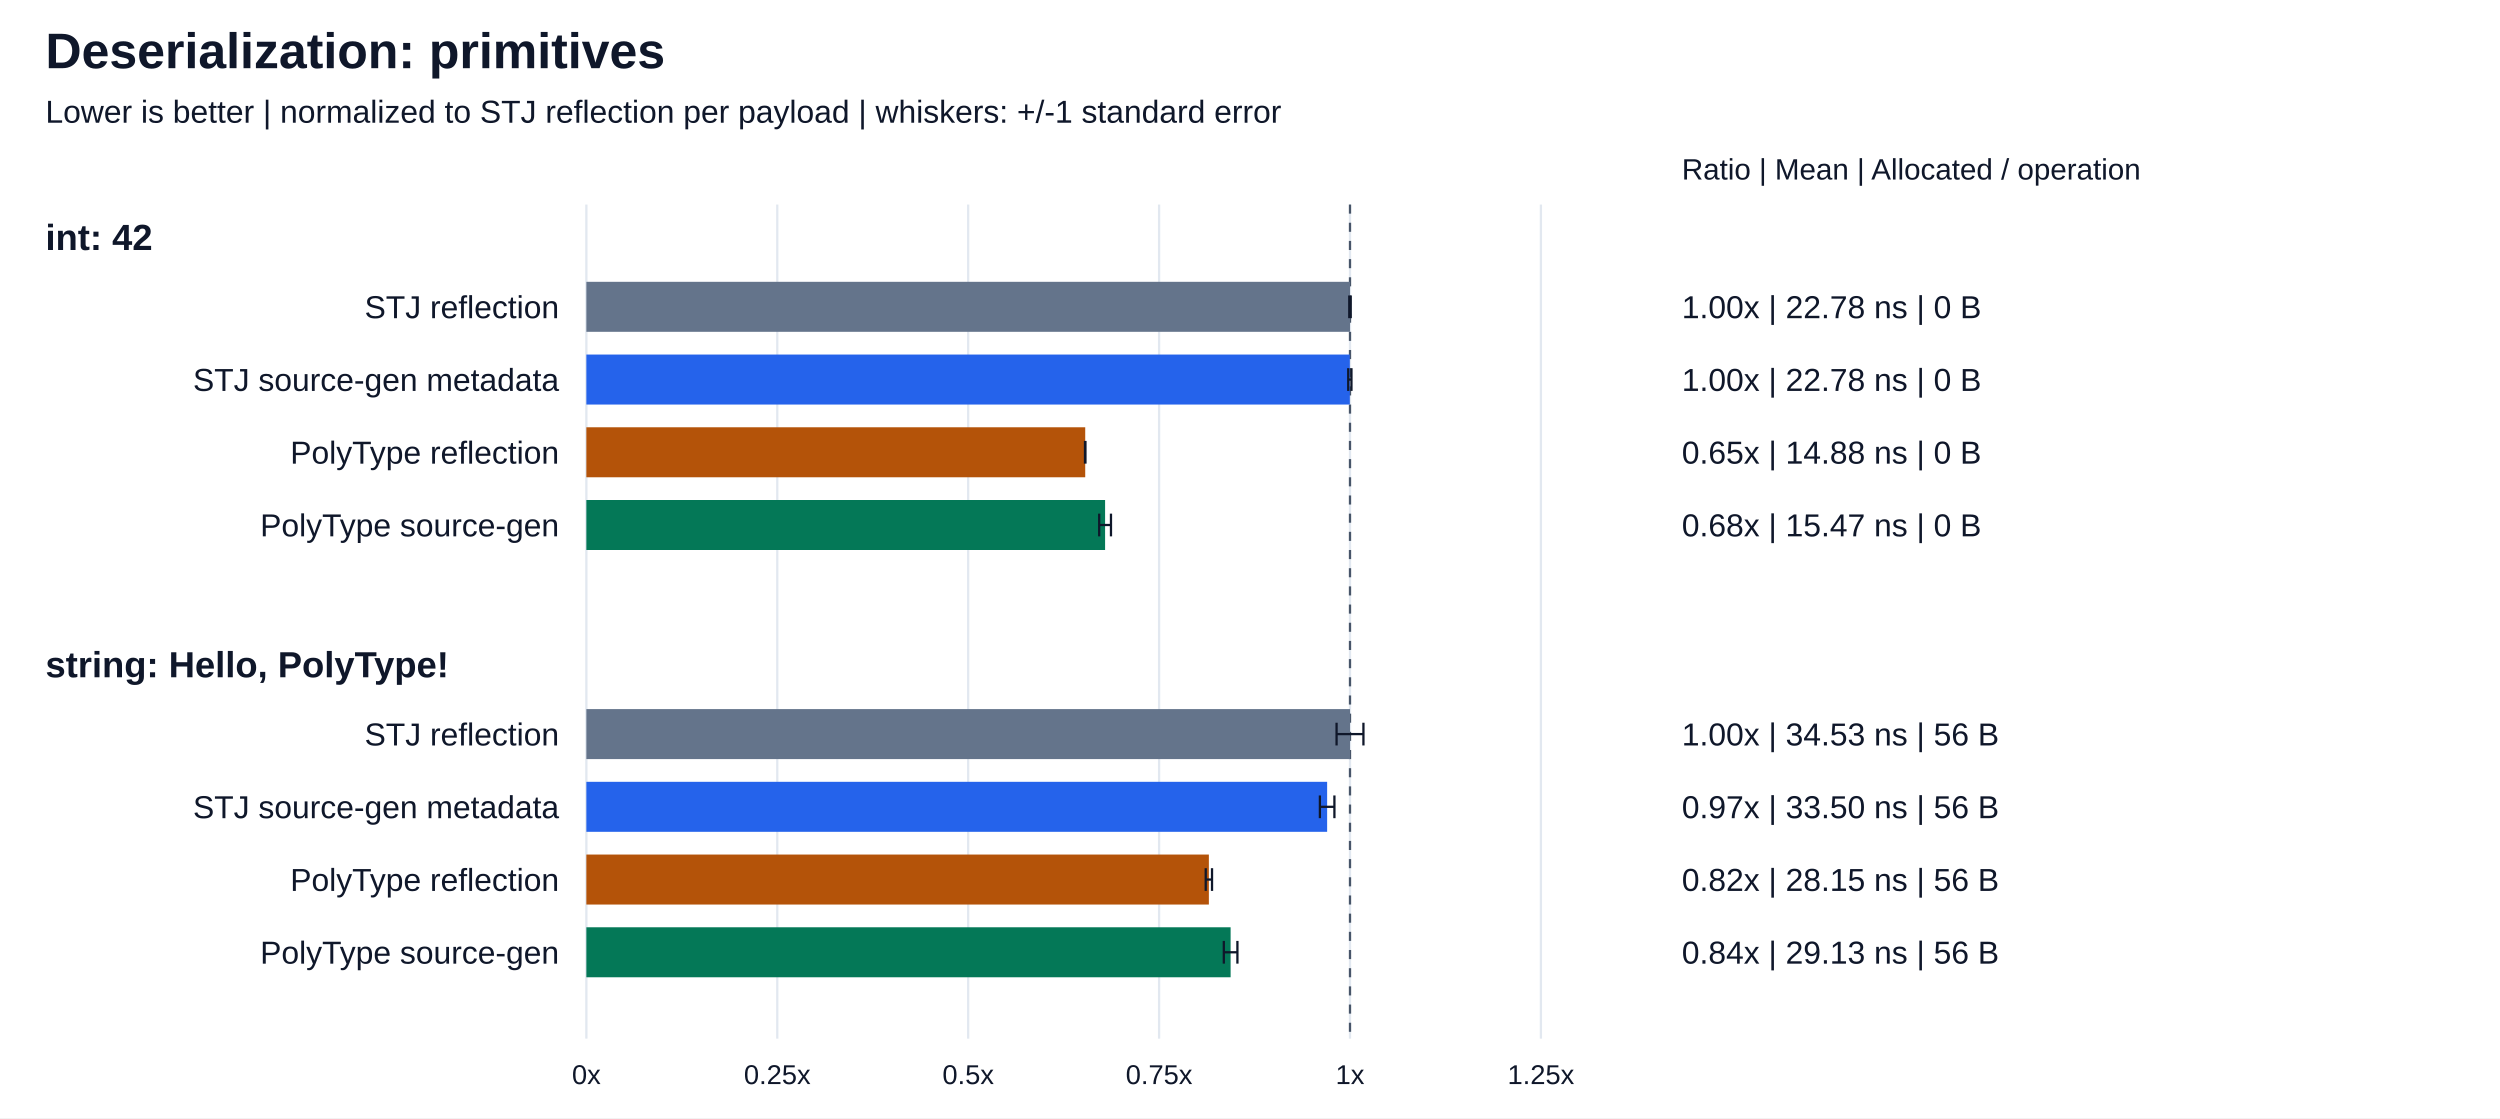
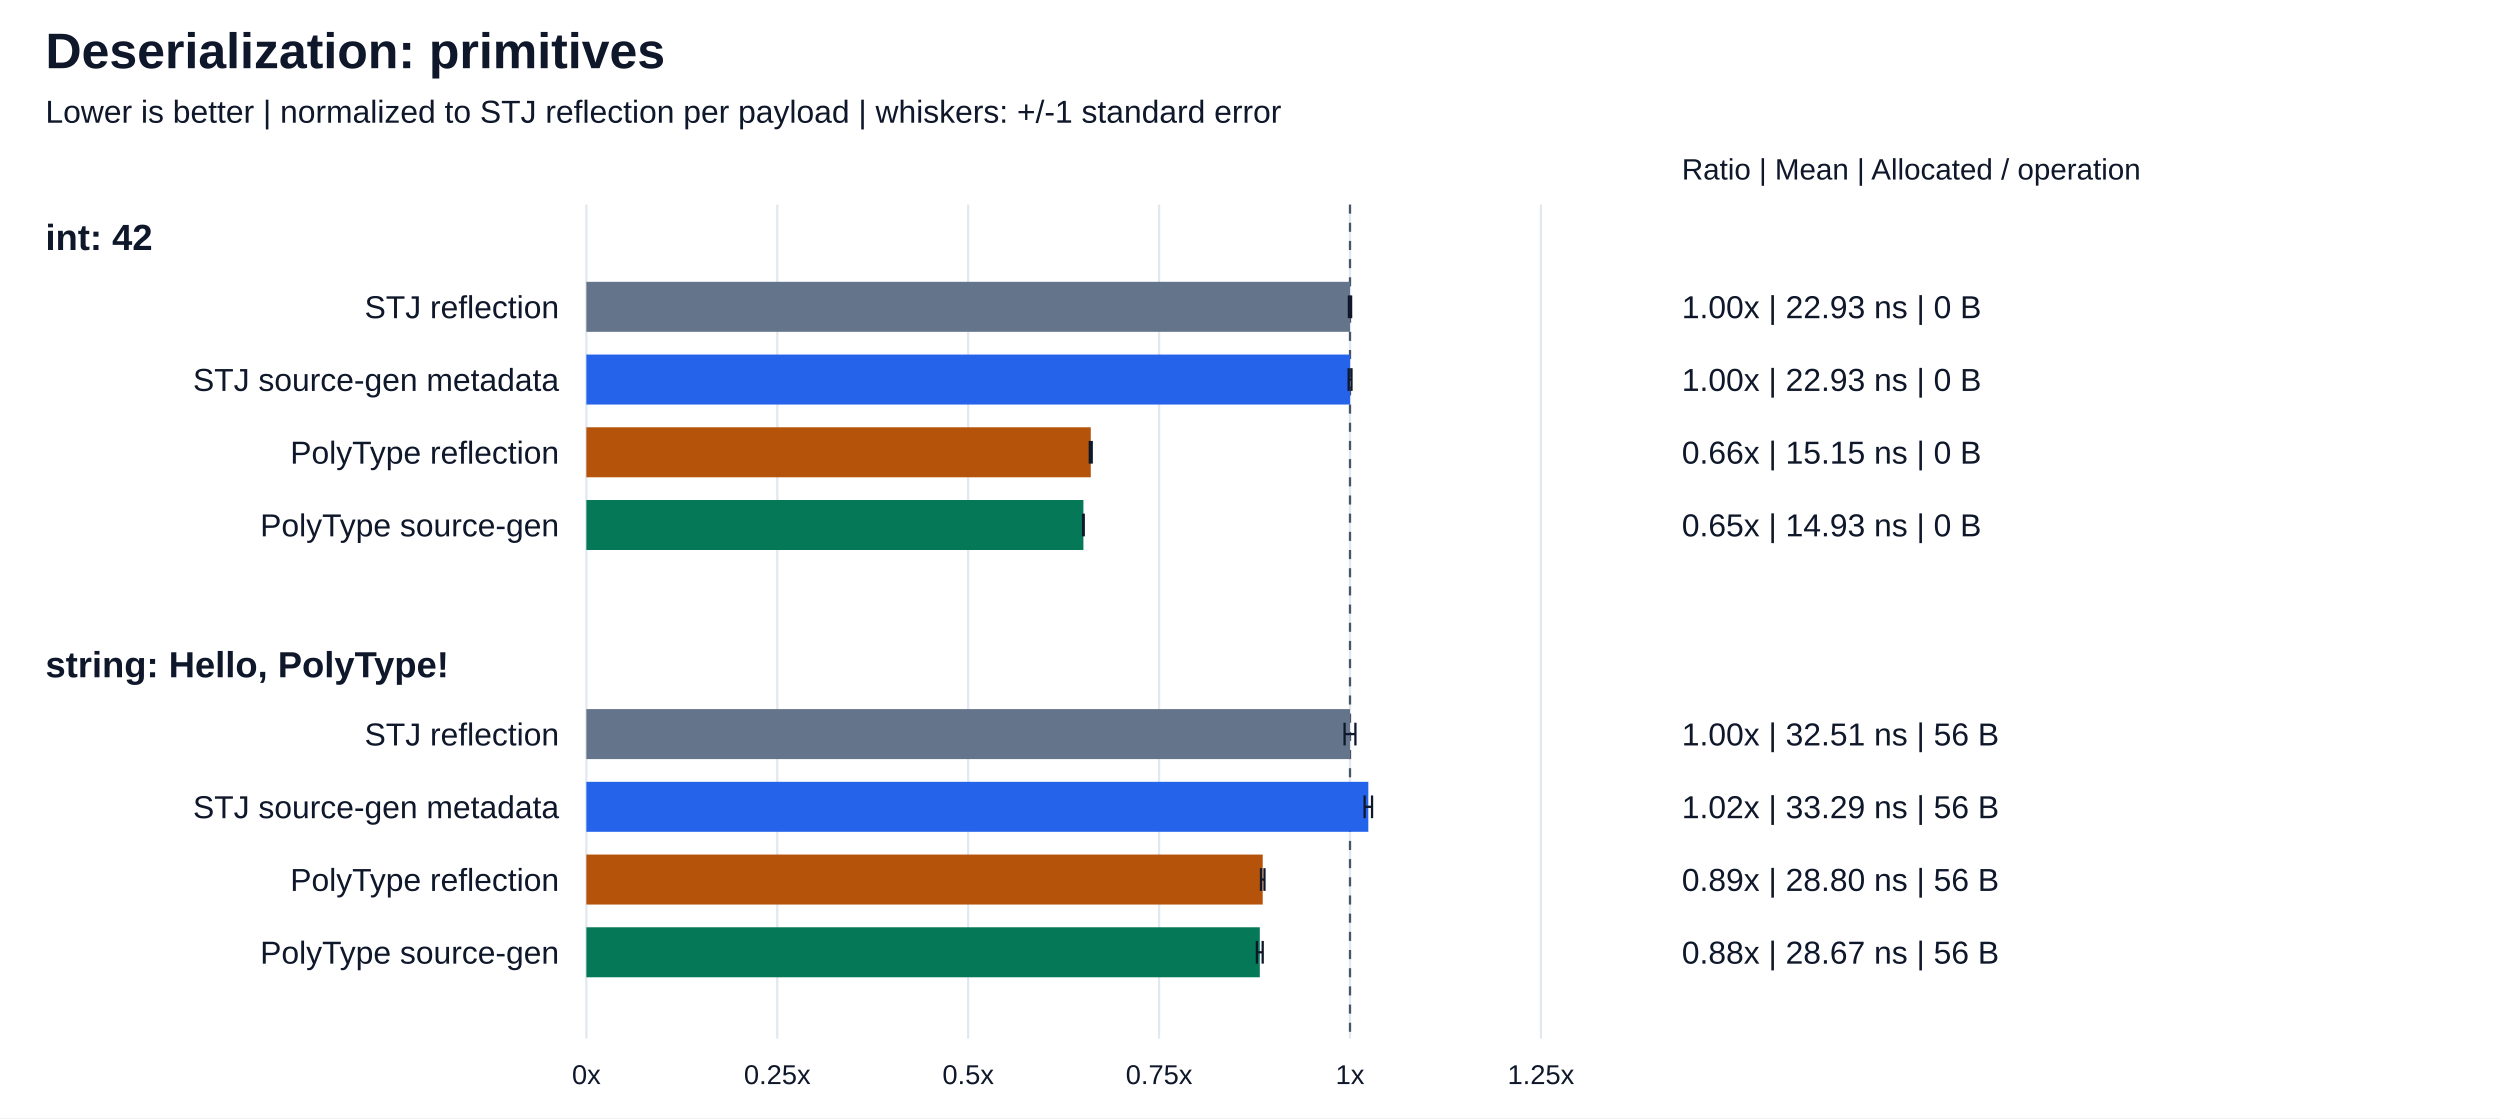
<svg xmlns="http://www.w3.org/2000/svg" width="1100" height="492" viewBox="0 0 1100 492" role="img" aria-labelledby="title desc">
  <rect width="100%" height="100%" fill="#ffffff" />
  <g font-family="Arial, sans-serif" font-size="14" fill="#0f172a">
    <text x="20" y="30" font-size="22" font-weight="bold">Deserialization: primitives</text>
    <text x="20" y="54">Lower is better | normalized to STJ reflection per payload | whiskers: +/-1 standard error</text>
    <text x="740" y="79" font-size="13">Ratio | Mean | Allocated / operation</text>
    <line x1="258.00" y1="90" x2="258.00" y2="457" stroke="#e2e8f0" />
    <text x="258.00" y="477" text-anchor="middle" font-size="12">0x</text>
    <line x1="342.00" y1="90" x2="342.00" y2="457" stroke="#e2e8f0" />
    <text x="342.00" y="477" text-anchor="middle" font-size="12">0.25x</text>
    <line x1="426.00" y1="90" x2="426.00" y2="457" stroke="#e2e8f0" />
    <text x="426.00" y="477" text-anchor="middle" font-size="12">0.5x</text>
    <line x1="510.00" y1="90" x2="510.00" y2="457" stroke="#e2e8f0" />
    <text x="510.00" y="477" text-anchor="middle" font-size="12">0.75x</text>
    <line x1="594.00" y1="90" x2="594.00" y2="457" stroke="#e2e8f0" />
    <text x="594.00" y="477" text-anchor="middle" font-size="12">1x</text>
    <line x1="678.00" y1="90" x2="678.00" y2="457" stroke="#e2e8f0" />
    <text x="678.00" y="477" text-anchor="middle" font-size="12">1.25x</text>
    <line x1="594.00" y1="90" x2="594.00" y2="457" stroke="#475569" stroke-dasharray="4 4" />
    <text x="20" y="110" font-weight="bold" font-size="16">int: 42</text>
    <text x="246" y="140" text-anchor="end">STJ reflection</text>
    <rect x="258" y="124" width="336.00" height="22" fill="#64748b" />
-     <path d="M 593.68 135 H 594.32 M 593.68 130 V 140 M 594.32 130 V 140" stroke="#0f172a" fill="none" />
-     <text x="740" y="140">1.00x | 22.78 ns | 0 B</text>
+     <path d="M 593.51 135 H 594.49 M 593.51 130 V 140 M 594.49 130 V 140" stroke="#0f172a" fill="none" />
+     <text x="740" y="140">1.00x | 22.93 ns | 0 B</text>
    <text x="246" y="172" text-anchor="end">STJ source-gen metadata</text>
-     <rect x="258" y="156" width="335.93" height="22" fill="#2563eb" />
-     <path d="M 593.22 167 H 594.64 M 593.22 162 V 172 M 594.64 162 V 172" stroke="#0f172a" fill="none" />
-     <text x="740" y="172">1.00x | 22.78 ns | 0 B</text>
+     <rect x="258" y="156" width="336.04" height="22" fill="#2563eb" />
+     <path d="M 593.42 167 H 594.66 M 593.42 162 V 172 M 594.66 162 V 172" stroke="#0f172a" fill="none" />
+     <text x="740" y="172">1.00x | 22.93 ns | 0 B</text>
    <text x="246" y="204" text-anchor="end">PolyType reflection</text>
-     <rect x="258" y="188" width="219.50" height="22" fill="#b45309" />
-     <path d="M 477.40 199 H 477.60 M 477.40 194 V 204 M 477.60 194 V 204" stroke="#0f172a" fill="none" />
-     <text x="740" y="204">0.65x | 14.88 ns | 0 B</text>
+     <rect x="258" y="188" width="221.94" height="22" fill="#b45309" />
+     <path d="M 479.51 199 H 480.36 M 479.51 194 V 204 M 480.36 194 V 204" stroke="#0f172a" fill="none" />
+     <text x="740" y="204">0.66x | 15.15 ns | 0 B</text>
    <text x="246" y="236" text-anchor="end">PolyType source-gen</text>
-     <rect x="258" y="220" width="228.24" height="22" fill="#047857" />
-     <path d="M 483.64 231 H 488.83 M 483.64 226 V 236 M 488.83 226 V 236" stroke="#0f172a" fill="none" />
-     <text x="740" y="236">0.68x | 15.47 ns | 0 B</text>
+     <rect x="258" y="220" width="218.70" height="22" fill="#047857" />
+     <path d="M 476.55 231 H 476.85 M 476.55 226 V 236 M 476.85 226 V 236" stroke="#0f172a" fill="none" />
+     <text x="740" y="236">0.65x | 14.93 ns | 0 B</text>
    <text x="20" y="298" font-weight="bold" font-size="16">string: Hello, PolyType!</text>
    <text x="246" y="328" text-anchor="end">STJ reflection</text>
    <rect x="258" y="312" width="336.00" height="22" fill="#64748b" />
-     <path d="M 588.09 323 H 599.91 M 588.09 318 V 328 M 599.91 318 V 328" stroke="#0f172a" fill="none" />
-     <text x="740" y="328">1.00x | 34.53 ns | 56 B</text>
+     <path d="M 591.62 323 H 596.38 M 591.62 318 V 328 M 596.38 318 V 328" stroke="#0f172a" fill="none" />
+     <text x="740" y="328">1.00x | 32.51 ns | 56 B</text>
    <text x="246" y="360" text-anchor="end">STJ source-gen metadata</text>
-     <rect x="258" y="344" width="325.94" height="22" fill="#2563eb" />
-     <path d="M 580.75 355 H 587.14 M 580.75 350 V 360 M 587.14 350 V 360" stroke="#0f172a" fill="none" />
-     <text x="740" y="360">0.97x | 33.50 ns | 56 B</text>
+     <rect x="258" y="344" width="344.06" height="22" fill="#2563eb" />
+     <path d="M 600.43 355 H 603.70 M 600.43 350 V 360 M 603.70 350 V 360" stroke="#0f172a" fill="none" />
+     <text x="740" y="360">1.02x | 33.29 ns | 56 B</text>
    <text x="246" y="392" text-anchor="end">PolyType reflection</text>
-     <rect x="258" y="376" width="273.90" height="22" fill="#b45309" />
-     <path d="M 530.52 387 H 533.29 M 530.52 382 V 392 M 533.29 382 V 392" stroke="#0f172a" fill="none" />
-     <text x="740" y="392">0.82x | 28.15 ns | 56 B</text>
+     <rect x="258" y="376" width="297.60" height="22" fill="#b45309" />
+     <path d="M 554.84 387 H 556.37 M 554.84 382 V 392 M 556.37 382 V 392" stroke="#0f172a" fill="none" />
+     <text x="740" y="392">0.89x | 28.80 ns | 56 B</text>
    <text x="246" y="424" text-anchor="end">PolyType source-gen</text>
-     <rect x="258" y="408" width="283.47" height="22" fill="#047857" />
-     <path d="M 538.48 419 H 544.46 M 538.48 414 V 424 M 544.46 414 V 424" stroke="#0f172a" fill="none" />
-     <text x="740" y="424">0.84x | 29.13 ns | 56 B</text>
+     <rect x="258" y="408" width="296.31" height="22" fill="#047857" />
+     <path d="M 553.03 419 H 555.59 M 553.03 414 V 424 M 555.59 414 V 424" stroke="#0f172a" fill="none" />
+     <text x="740" y="424">0.88x | 28.67 ns | 56 B</text>
  </g>
</svg>
